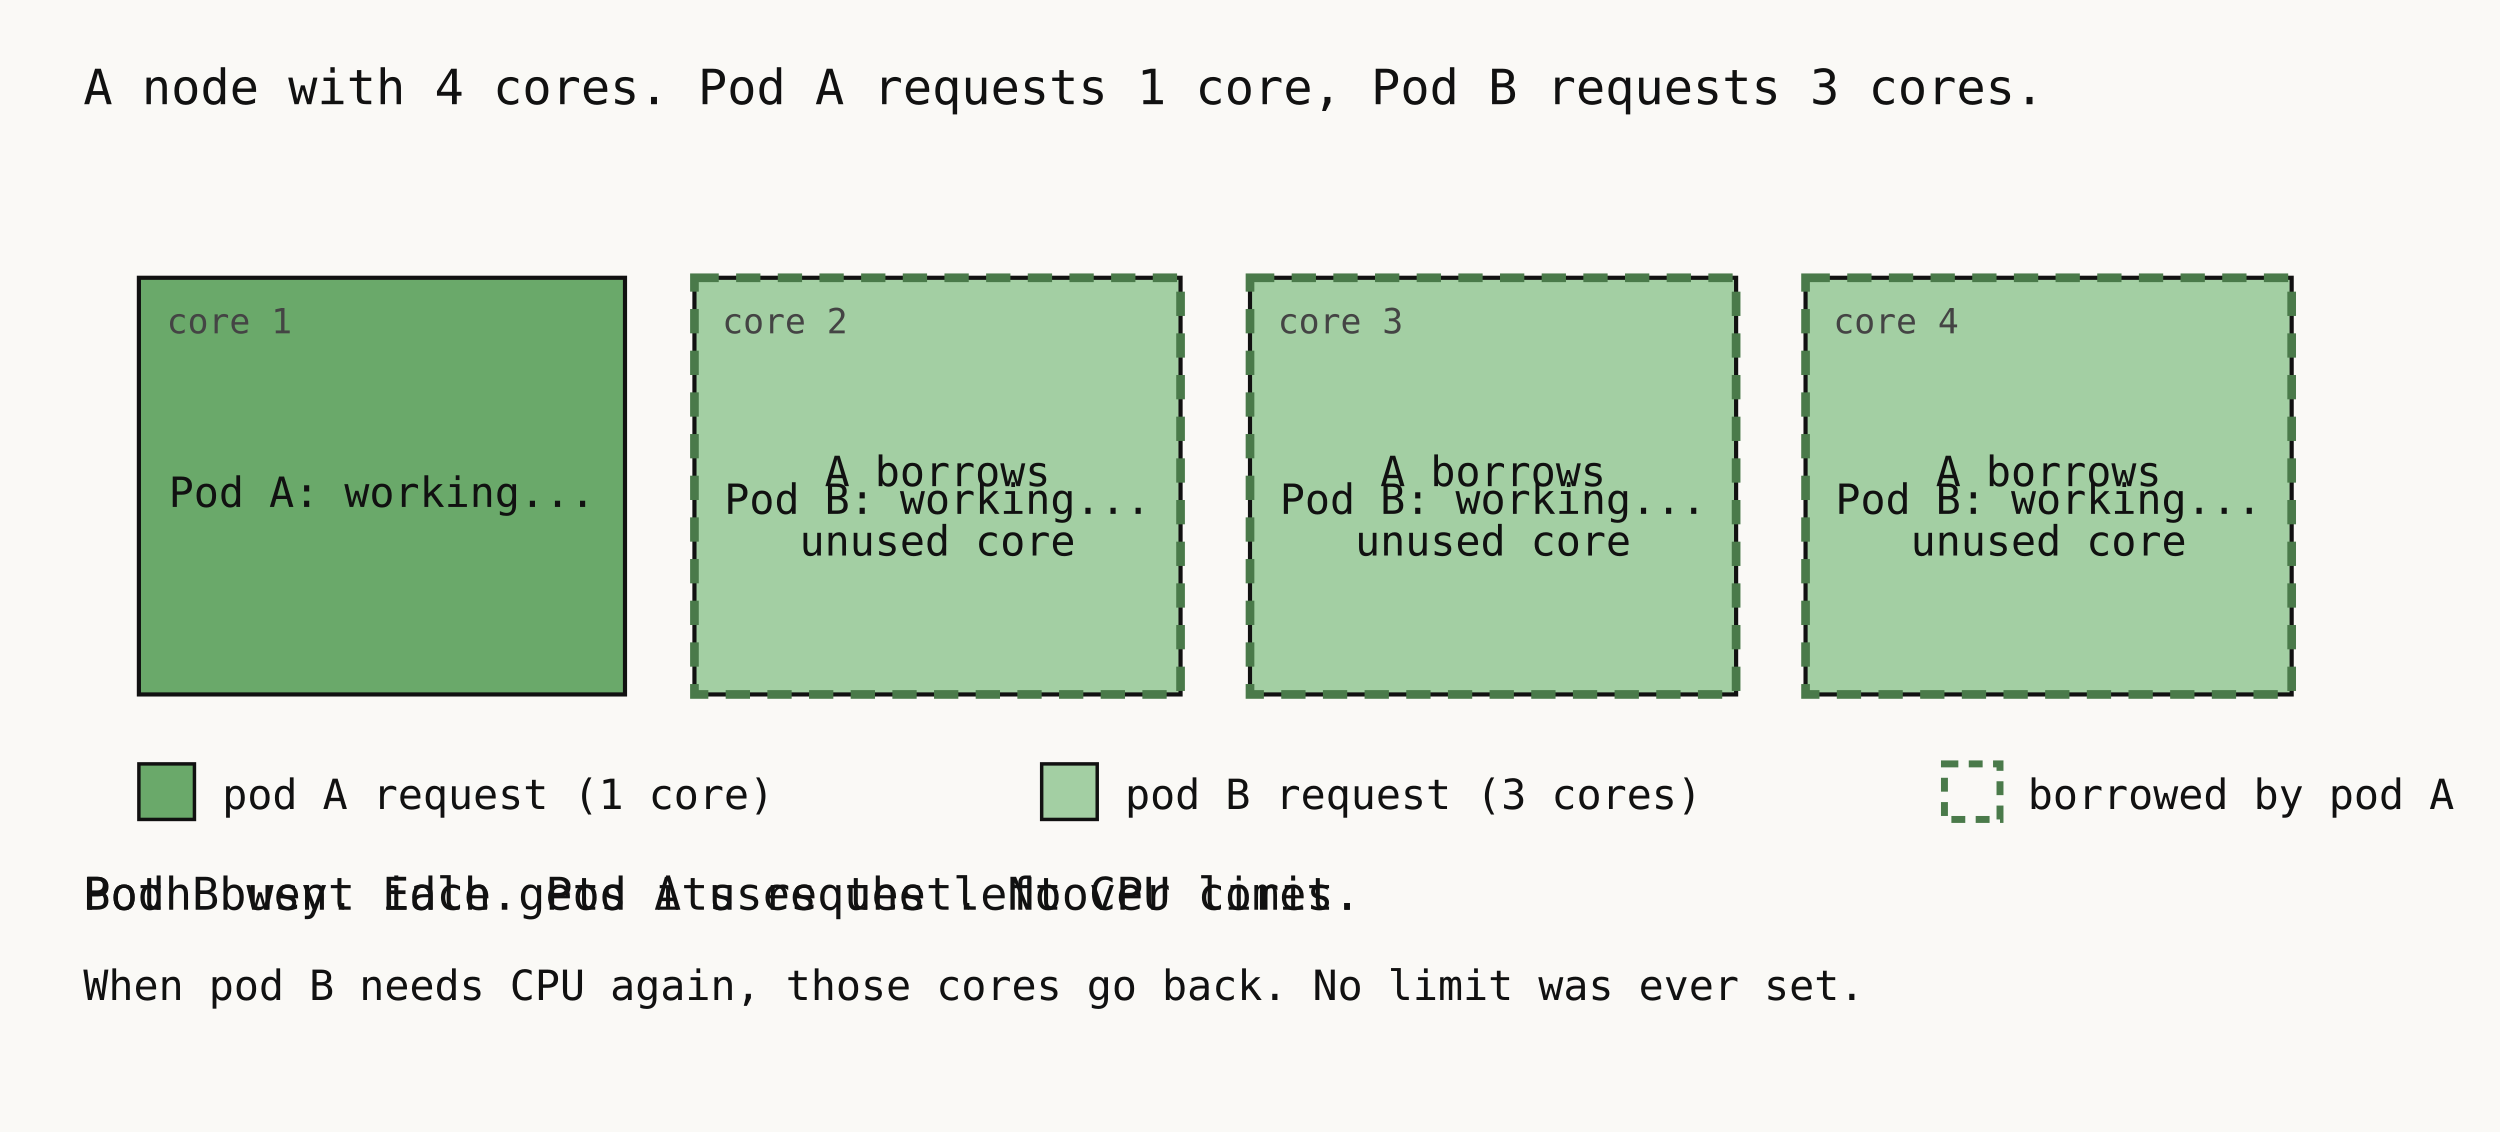
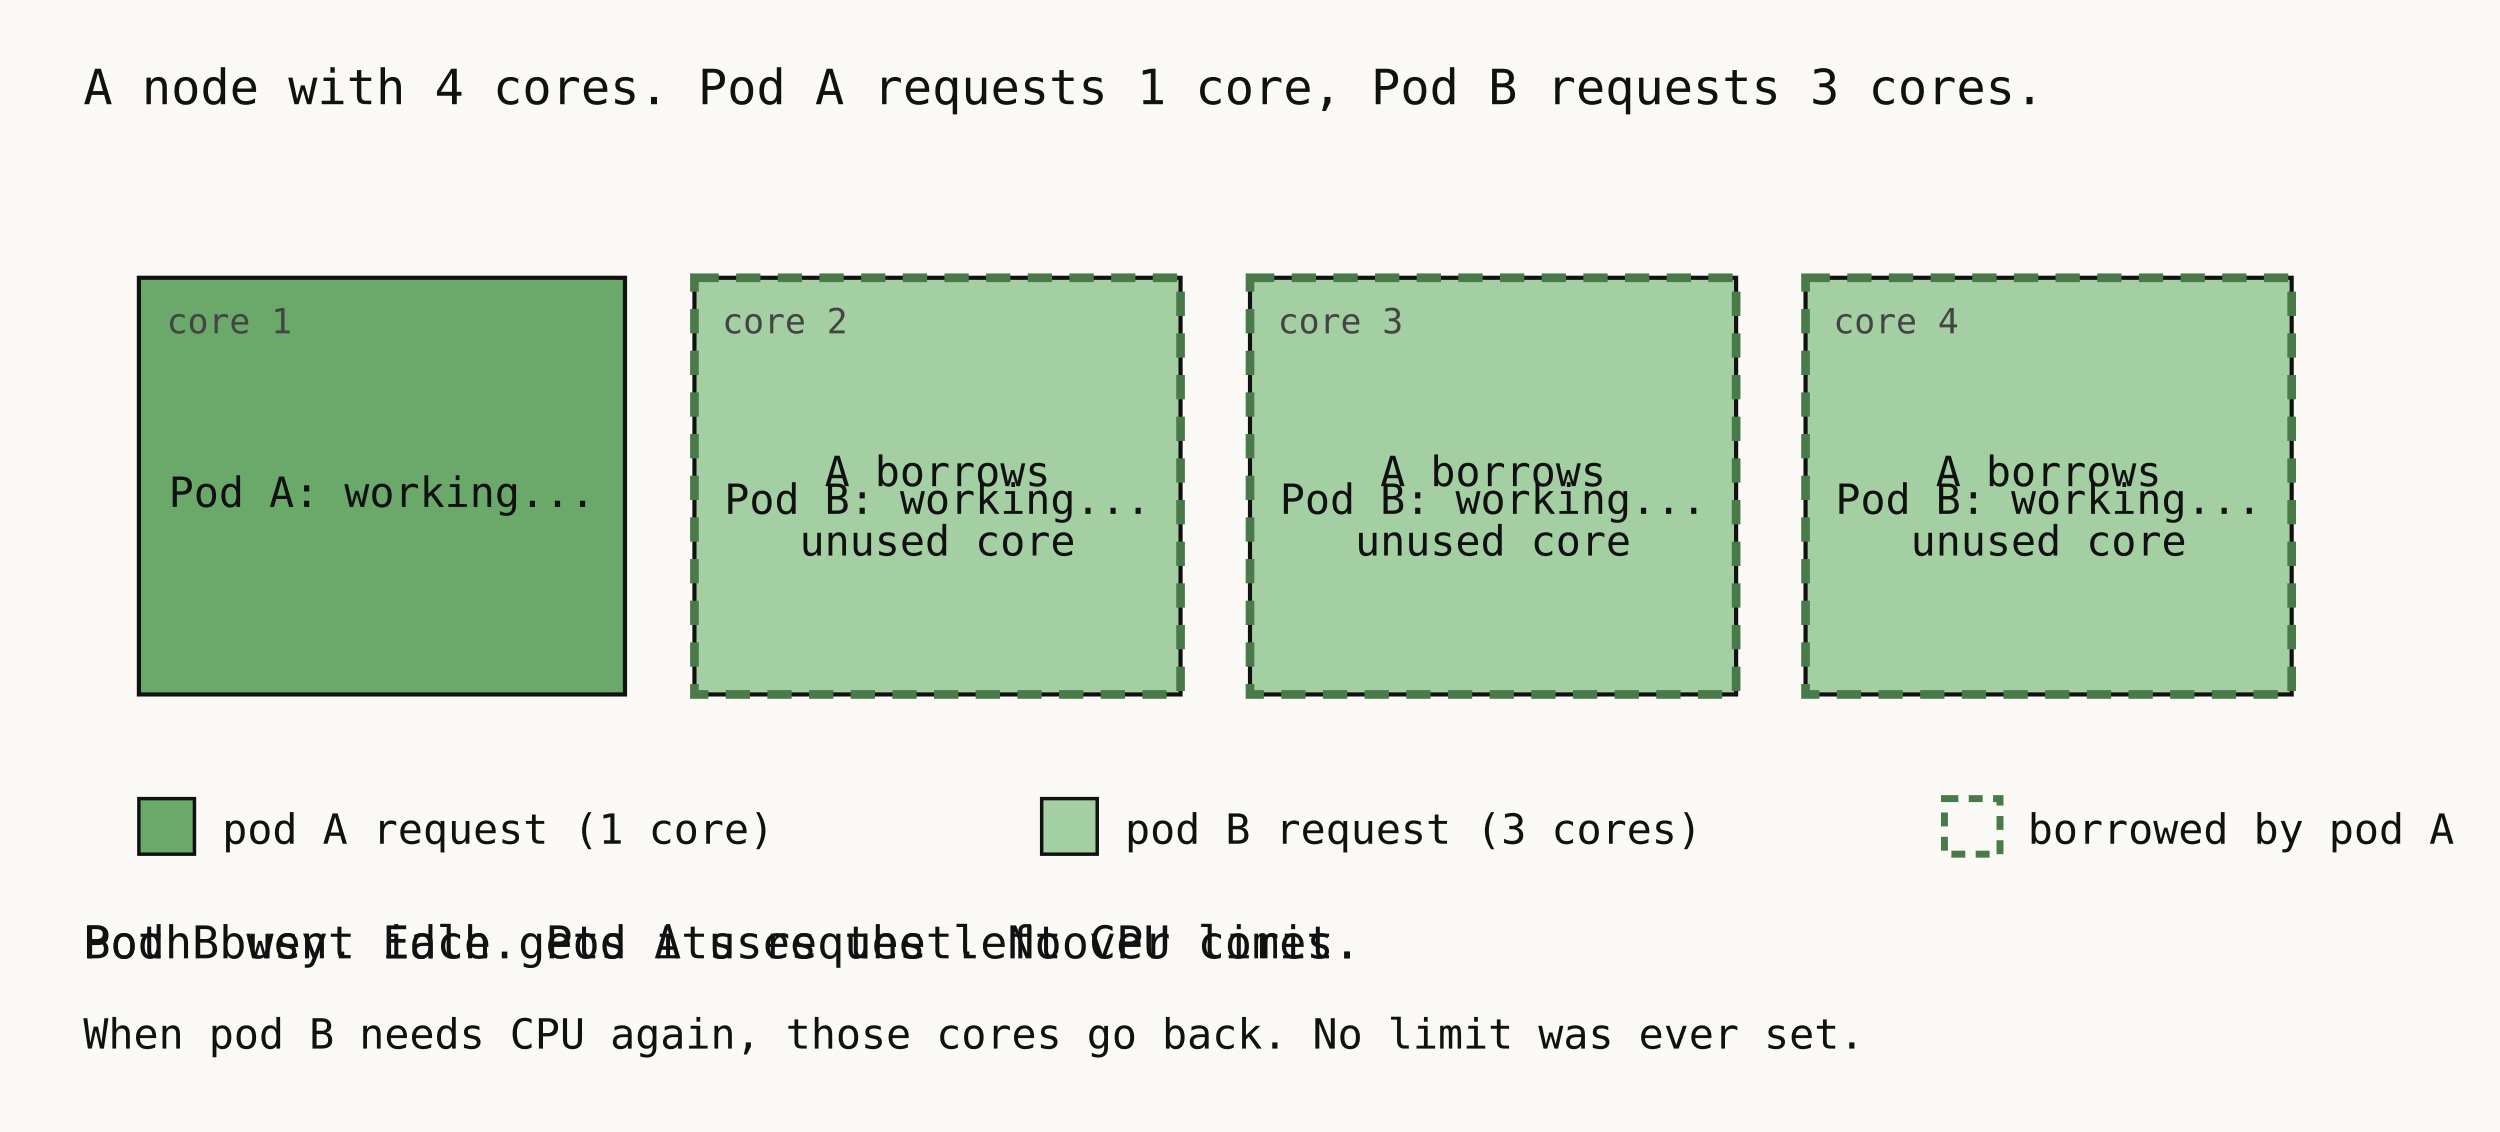
<svg xmlns="http://www.w3.org/2000/svg" width="720" height="326" viewBox="0 0 720 326">
  <style>
    text { font-family: ui-monospace, SFMono-Regular, Menlo, monospace; }
    .title { font-size: 14px; fill: #111; }
    .sub { font-size: 13px; fill: #111; }
    .tiny { font-size: 12px; fill: #111; }
    .core { stroke: #111; stroke-width: 1.2; }
    .coreno { font-size: 10px; fill: #444; }
    #capBusy { animation: first 5s linear infinite; }
    #capIdle { animation: second 5s linear infinite; }
    #labB2, #labB3, #labB4 { animation: first 5s linear infinite; }
    #labA2, #labA3, #labA4, #labA2b, #labA3b, #labA4b, #ov2, #ov3, #ov4 { animation: second 5s linear infinite; }
    @keyframes first {
      0%, 47% { opacity: 1; } 50%, 100% { opacity: 0; }
    }
    @keyframes second {
      0%, 47% { opacity: 0; } 50%, 100% { opacity: 1; }
    }
+     @keyframes coreStroke {
+       0%, 47% { stroke-opacity: 1; } 50%, 100% { stroke-opacity: 0; }
+     }
+     #c2, #c3, #c4 { animation: coreStroke 5s linear infinite; }
  </style>
  <rect width="720" height="326" fill="#faf9f6" />
  <text class="title" x="24" y="30">A node with 4 cores. Pod A requests 1 core, Pod B requests 3 cores.</text>
  <rect class="core" x="40" y="80" width="140" height="120" fill="#6aa96a" />
  <text class="coreno" x="48" y="96">core 1</text>
  <text class="tiny" x="110" y="146" text-anchor="middle">Pod A: working...</text>
  <rect id="c2" class="core" fill="#a3cfa3" x="200" y="80" width="140" height="120" />
  <rect id="ov2" x="200" y="80" width="140" height="120" fill="none" stroke="#4a7a4a" stroke-width="2.5" stroke-dasharray="7,5" />
  <text class="coreno" x="208" y="96">core 2</text>
  <text id="labB2" class="tiny" x="270" y="148" text-anchor="middle">Pod B: working...</text>
  <text id="labA2" class="tiny" x="270" y="140" text-anchor="middle">A borrows</text>
  <text id="labA2b" class="tiny" x="270" y="160" text-anchor="middle">unused core</text>
  <rect id="c3" class="core" fill="#a3cfa3" x="360" y="80" width="140" height="120" />
  <rect id="ov3" x="360" y="80" width="140" height="120" fill="none" stroke="#4a7a4a" stroke-width="2.5" stroke-dasharray="7,5" />
  <text class="coreno" x="368" y="96">core 3</text>
  <text id="labB3" class="tiny" x="430" y="148" text-anchor="middle">Pod B: working...</text>
  <text id="labA3" class="tiny" x="430" y="140" text-anchor="middle">A borrows</text>
  <text id="labA3b" class="tiny" x="430" y="160" text-anchor="middle">unused core</text>
  <rect id="c4" class="core" fill="#a3cfa3" x="520" y="80" width="140" height="120" />
  <rect id="ov4" x="520" y="80" width="140" height="120" fill="none" stroke="#4a7a4a" stroke-width="2.5" stroke-dasharray="7,5" />
  <text class="coreno" x="528" y="96">core 4</text>
  <text id="labB4" class="tiny" x="590" y="148" text-anchor="middle">Pod B: working...</text>
  <text id="labA4" class="tiny" x="590" y="140" text-anchor="middle">A borrows</text>
  <text id="labA4b" class="tiny" x="590" y="160" text-anchor="middle">unused core</text>
-   <rect x="40" y="220" width="16" height="16" fill="#6aa96a" stroke="#111" />
-   <text class="tiny" x="64" y="233">pod A request (1 core)</text>
-   <rect x="300" y="220" width="16" height="16" fill="#a3cfa3" stroke="#111" />
-   <text class="tiny" x="324" y="233">pod B request (3 cores)</text>
-   <rect x="560" y="220" width="16" height="16" fill="none" stroke="#4a7a4a" stroke-width="2" stroke-dasharray="4,3" />
-   <text class="tiny" x="584" y="233">borrowed by pod A</text>
-   <text id="capBusy" class="sub" x="24" y="262">Both busy. Each gets its request. No CPU limit.</text>
-   <text id="capIdle" class="sub" x="24" y="262">Pod B went idle. Pod A uses the leftover cores.</text>
-   <text class="tiny" x="24" y="288">When pod B needs CPU again, those cores go back. No limit was ever set.</text>
+   <rect x="40" y="230" width="16" height="16" fill="#6aa96a" stroke="#111" />
+   <text class="tiny" x="64" y="243">pod A request (1 core)</text>
+   <rect x="300" y="230" width="16" height="16" fill="#a3cfa3" stroke="#111" />
+   <text class="tiny" x="324" y="243">pod B request (3 cores)</text>
+   <rect x="560" y="230" width="16" height="16" fill="none" stroke="#4a7a4a" stroke-width="2" stroke-dasharray="4,3" />
+   <text class="tiny" x="584" y="243">borrowed by pod A</text>
+   <text id="capBusy" class="sub" x="24" y="276">Both busy. Each gets its request. No CPU limit.</text>
+   <text id="capIdle" class="sub" x="24" y="276">Pod B went idle. Pod A uses the leftover cores.</text>
+   <text class="tiny" x="24" y="302">When pod B needs CPU again, those cores go back. No limit was ever set.</text>
</svg>
